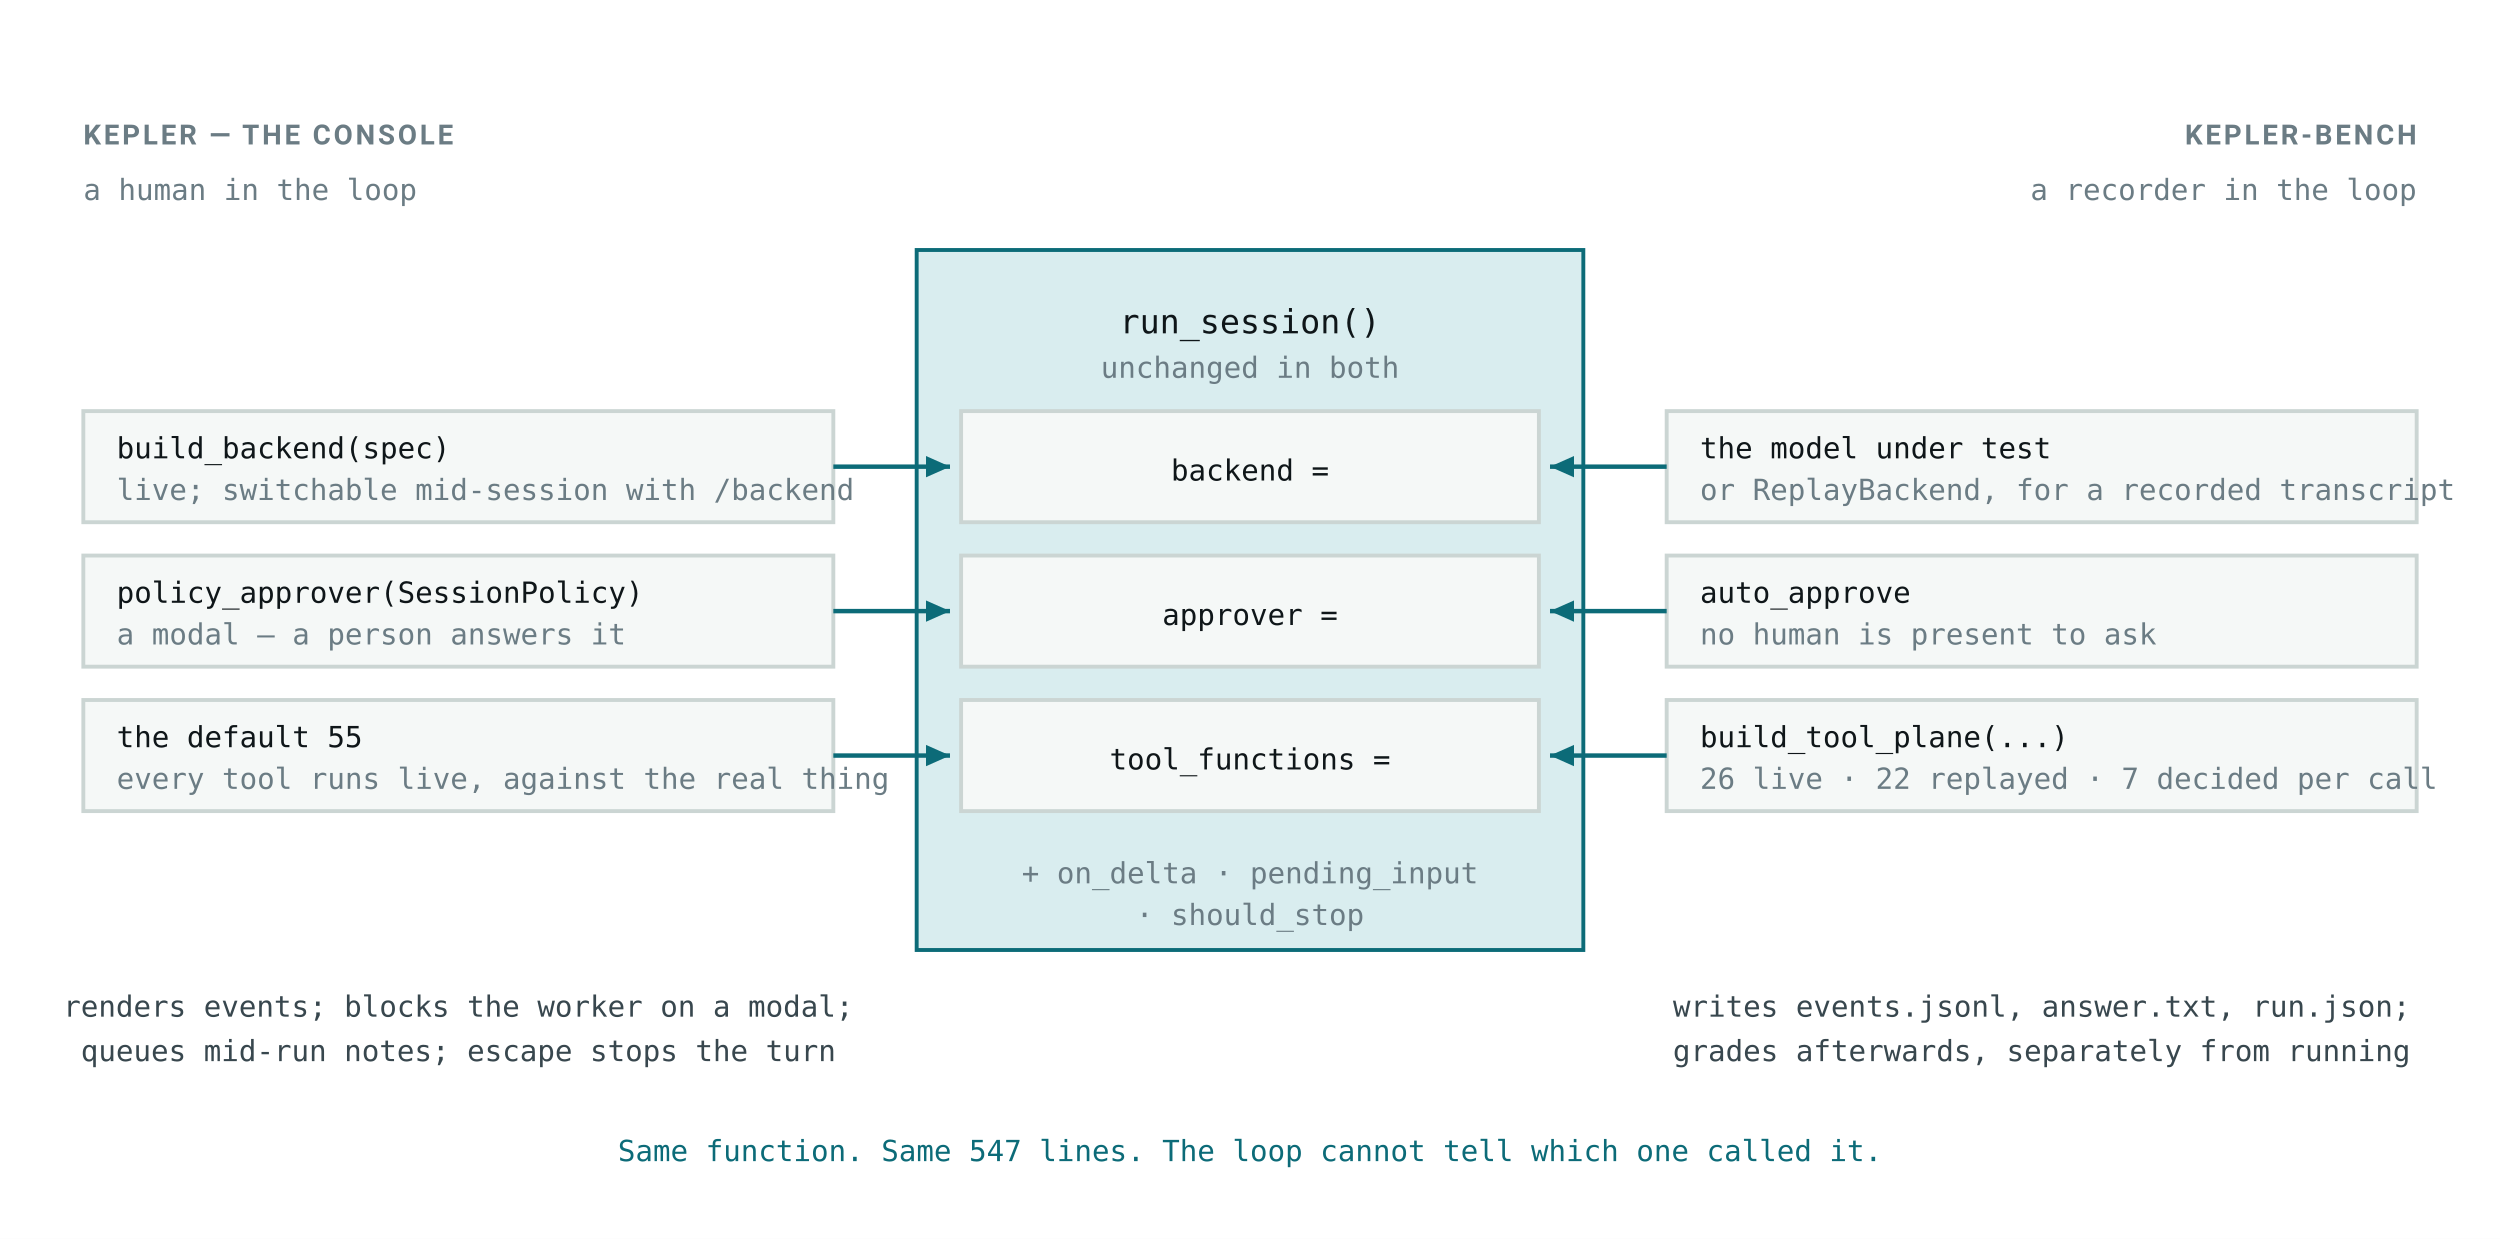
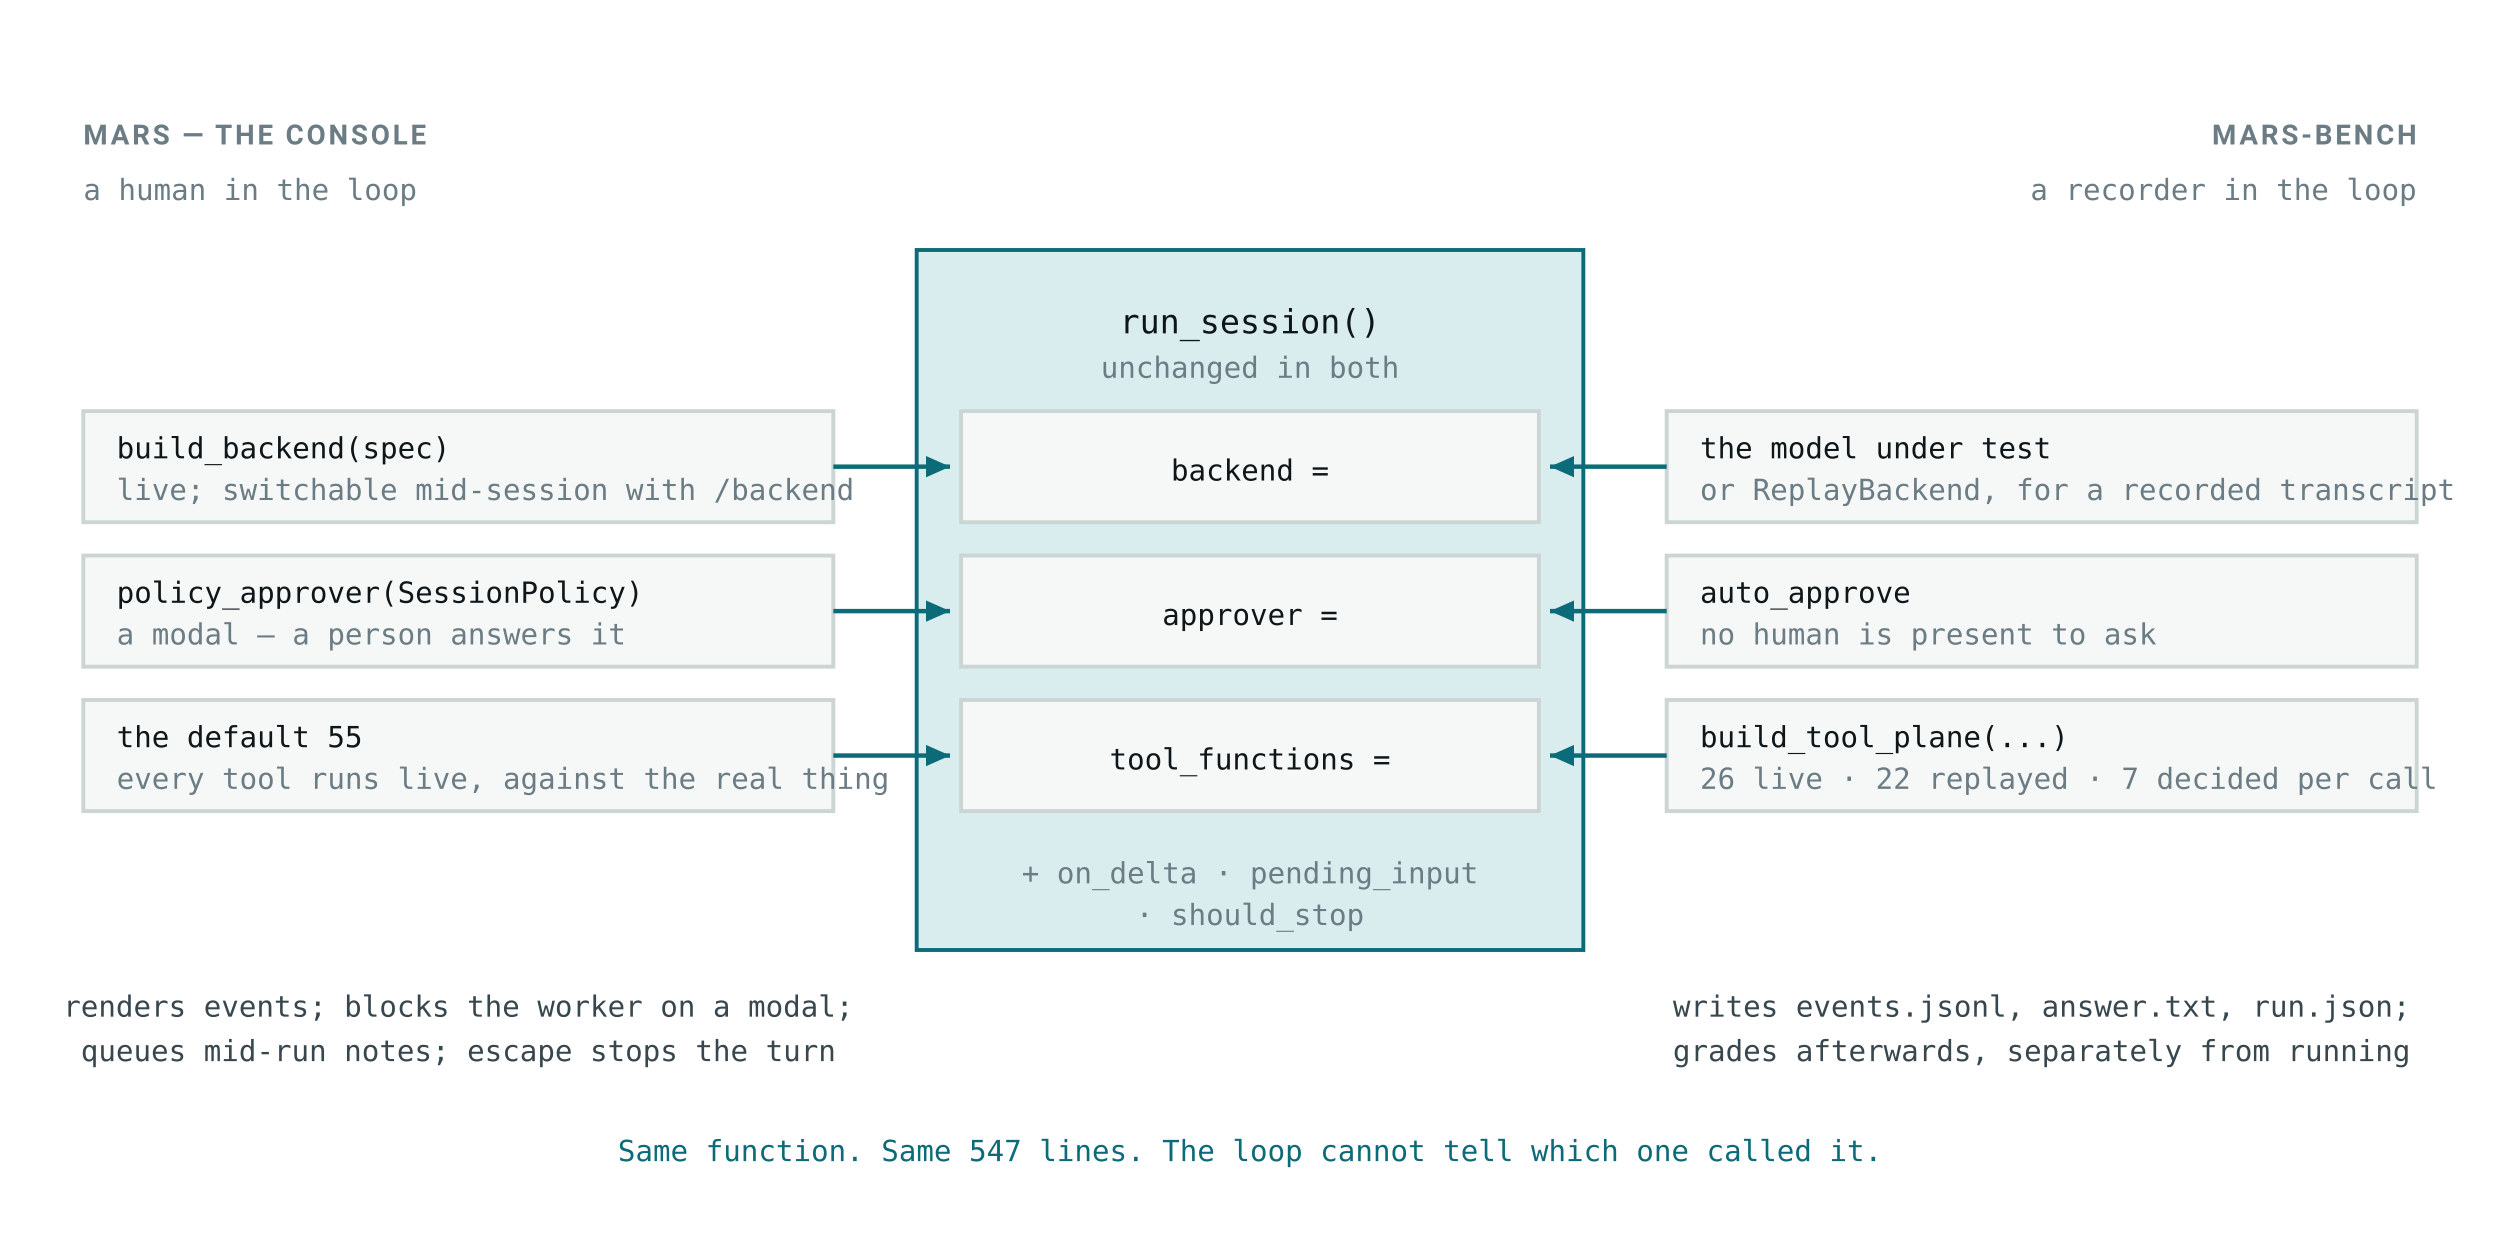
<svg xmlns="http://www.w3.org/2000/svg" width="900" height="446" viewBox="0 0 900 446" role="img" aria-label="run_session in the centre with three parameter seams: backend, approver and tool_functions. The console fills them with a live switchable backend, a policy approver backed by a modal a person answers, and all 55 tools live. The benchmark fills them with the model under test or a replay backend, auto-approve, and a tool plane of 26 live, 22 replayed and 7 decided per call.">
  <style>
  svg { color: #0F1619; }
  text { font-family: system-ui, -apple-system, "Segoe UI", Roboto, "Helvetica Neue", Arial, sans-serif; fill: #0F1619; }
  .d-box { fill: #F5F8F7; stroke: #CBD5D3; stroke-width: 1.4; }
  .d-boxA { fill: #D9EDEF; stroke: #0C6B78; stroke-width: 1.4; }
  .d-boxW { fill: #F6E6D7; stroke: #A8500C; stroke-width: 1.4; }
  .d-frame { fill: none; stroke: #CBD5D3; stroke-width: 1.4; opacity: .6; }
  .d-panel { fill: none; stroke: #CBD5D3; stroke-width: 1.2; stroke-dasharray: 5 4; }
  .d-plane { fill: #D9EDEF; stroke: none; opacity: .5; }
  .d-line { stroke: #0F1619; stroke-width: 1.4; fill: none; opacity: .55; }
  .d-lineA { stroke: #0C6B78; stroke-width: 1.6; fill: none; }
  .d-lineW { stroke: #A8500C; stroke-width: 1.4; fill: none; stroke-dasharray: 4 3; }
  .d-lineW.solid { stroke-dasharray: 0; }
  .d-rule { stroke: #0F1619; stroke-width: 1; fill: none; opacity: .25; }
  .mk { fill: #0F1619; opacity: .55; }
  .mkA { fill: #0C6B78; }
  .t { font-size: 13px; font-weight: 500; }
  .ts { font-family: ui-monospace, SFMono-Regular, Menlo, Consolas, "DejaVu Sans Mono", monospace; font-size: 10.5px; fill: #6B7C84; }
  .tm { font-family: ui-monospace, SFMono-Regular, Menlo, Consolas, "DejaVu Sans Mono", monospace; font-size: 12px; font-weight: 500; }
  .tl { font-size: 10px; font-weight: 600; letter-spacing: .1em; fill: #6B7C84; }
  .tla { font-size: 10px; font-weight: 600; letter-spacing: .1em; fill: #0C6B78; }
  .tlw { font-size: 10px; font-weight: 600; letter-spacing: .1em; fill: #A8500C; }
  .tn { font-family: ui-monospace, SFMono-Regular, Menlo, Consolas, "DejaVu Sans Mono", monospace; font-size: 10.5px; fill: #6B7C84; }
  .tn.ink { fill: #0F1619; }
  .tn.ink2 { fill: #38474E; }
  .tn.accent { fill: #0C6B78; }
  .tn.warn { fill: #A8500C; }
  .mid { text-anchor: middle; }
  .end { text-anchor: end; }
  </style>
  <defs>
    <marker id="a" viewBox="0 0 10 10" refX="9" refY="5" markerWidth="6" markerHeight="6" orient="auto-start-reverse">
      <path class="mk" d="M 0 1 L 9 5 L 0 9 z" />
    </marker>
    <marker id="aa" viewBox="0 0 10 10" refX="9" refY="5" markerWidth="6" markerHeight="6" orient="auto-start-reverse">
      <path class="mkA" d="M 0 1 L 9 5 L 0 9 z" />
    </marker>
  </defs>
  <rect width="900" height="446" fill="#FFFFFF" />
-   <text class="tl" x="30" y="52">KEPLER — THE CONSOLE</text>
+   <text class="tl" x="30" y="52">MARS — THE CONSOLE</text>
  <text class="tn" x="30" y="72">a human in the loop</text>
-   <text class="tl end" x="870" y="52">KEPLER-BENCH</text>
+   <text class="tl end" x="870" y="52">MARS-BENCH</text>
  <text class="tn end" x="870" y="72">a recorder in the loop</text>
  <rect class="d-boxA" x="330" y="90" width="240" height="252" />
  <text class="tm mid" x="450" y="120">run_session()</text>
  <text class="ts mid" x="450" y="136">unchanged in both</text>
  <rect class="d-box" x="346" y="148" width="208" height="40" />
  <text class="tn ink mid" x="450" y="173">backend =</text>
  <rect class="d-box" x="346" y="200" width="208" height="40" />
  <text class="tn ink mid" x="450" y="225">approver =</text>
  <rect class="d-box" x="346" y="252" width="208" height="40" />
  <text class="tn ink mid" x="450" y="277">tool_functions =</text>
  <text class="ts mid" x="450" y="318">+ on_delta · pending_input</text>
  <text class="ts mid" x="450" y="333">· should_stop</text>
  <rect class="d-box" x="30" y="148" width="270" height="40" />
  <text class="tn ink" x="42" y="165">build_backend(spec)</text>
  <text class="ts" x="42" y="180">live; switchable mid-session with /backend</text>
  <rect class="d-box" x="30" y="200" width="270" height="40" />
  <text class="tn ink" x="42" y="217">policy_approver(SessionPolicy)</text>
  <text class="ts" x="42" y="232">a modal — a person answers it</text>
  <rect class="d-box" x="30" y="252" width="270" height="40" />
  <text class="tn ink" x="42" y="269">the default 55</text>
  <text class="ts" x="42" y="284">every tool runs live, against the real thing</text>
  <rect class="d-box" x="600" y="148" width="270" height="40" />
  <text class="tn ink" x="612" y="165">the model under test</text>
  <text class="ts" x="612" y="180">or ReplayBackend, for a recorded transcript</text>
  <rect class="d-box" x="600" y="200" width="270" height="40" />
  <text class="tn ink" x="612" y="217">auto_approve</text>
  <text class="ts" x="612" y="232">no human is present to ask</text>
  <rect class="d-box" x="600" y="252" width="270" height="40" />
  <text class="tn ink" x="612" y="269">build_tool_plane(...)</text>
  <text class="ts" x="612" y="284">26 live · 22 replayed · 7 decided per call</text>
  <line class="d-lineA" x1="300" y1="168" x2="342" y2="168" marker-end="url(#aa)" />
  <line class="d-lineA" x1="300" y1="220" x2="342" y2="220" marker-end="url(#aa)" />
  <line class="d-lineA" x1="300" y1="272" x2="342" y2="272" marker-end="url(#aa)" />
  <line class="d-lineA" x1="600" y1="168" x2="558" y2="168" marker-end="url(#aa)" />
  <line class="d-lineA" x1="600" y1="220" x2="558" y2="220" marker-end="url(#aa)" />
  <line class="d-lineA" x1="600" y1="272" x2="558" y2="272" marker-end="url(#aa)" />
  <text class="tn ink2 mid" x="165" y="366">renders events; blocks the worker on a modal;</text>
  <text class="tn ink2 mid" x="165" y="382">queues mid-run notes; escape stops the turn</text>
  <text class="tn ink2 mid" x="735" y="366">writes events.jsonl, answer.txt, run.json;</text>
  <text class="tn ink2 mid" x="735" y="382">grades afterwards, separately from running</text>
  <text class="tn accent mid" x="450" y="418">Same function. Same 547 lines. The loop cannot tell which one called it.</text>
</svg>
